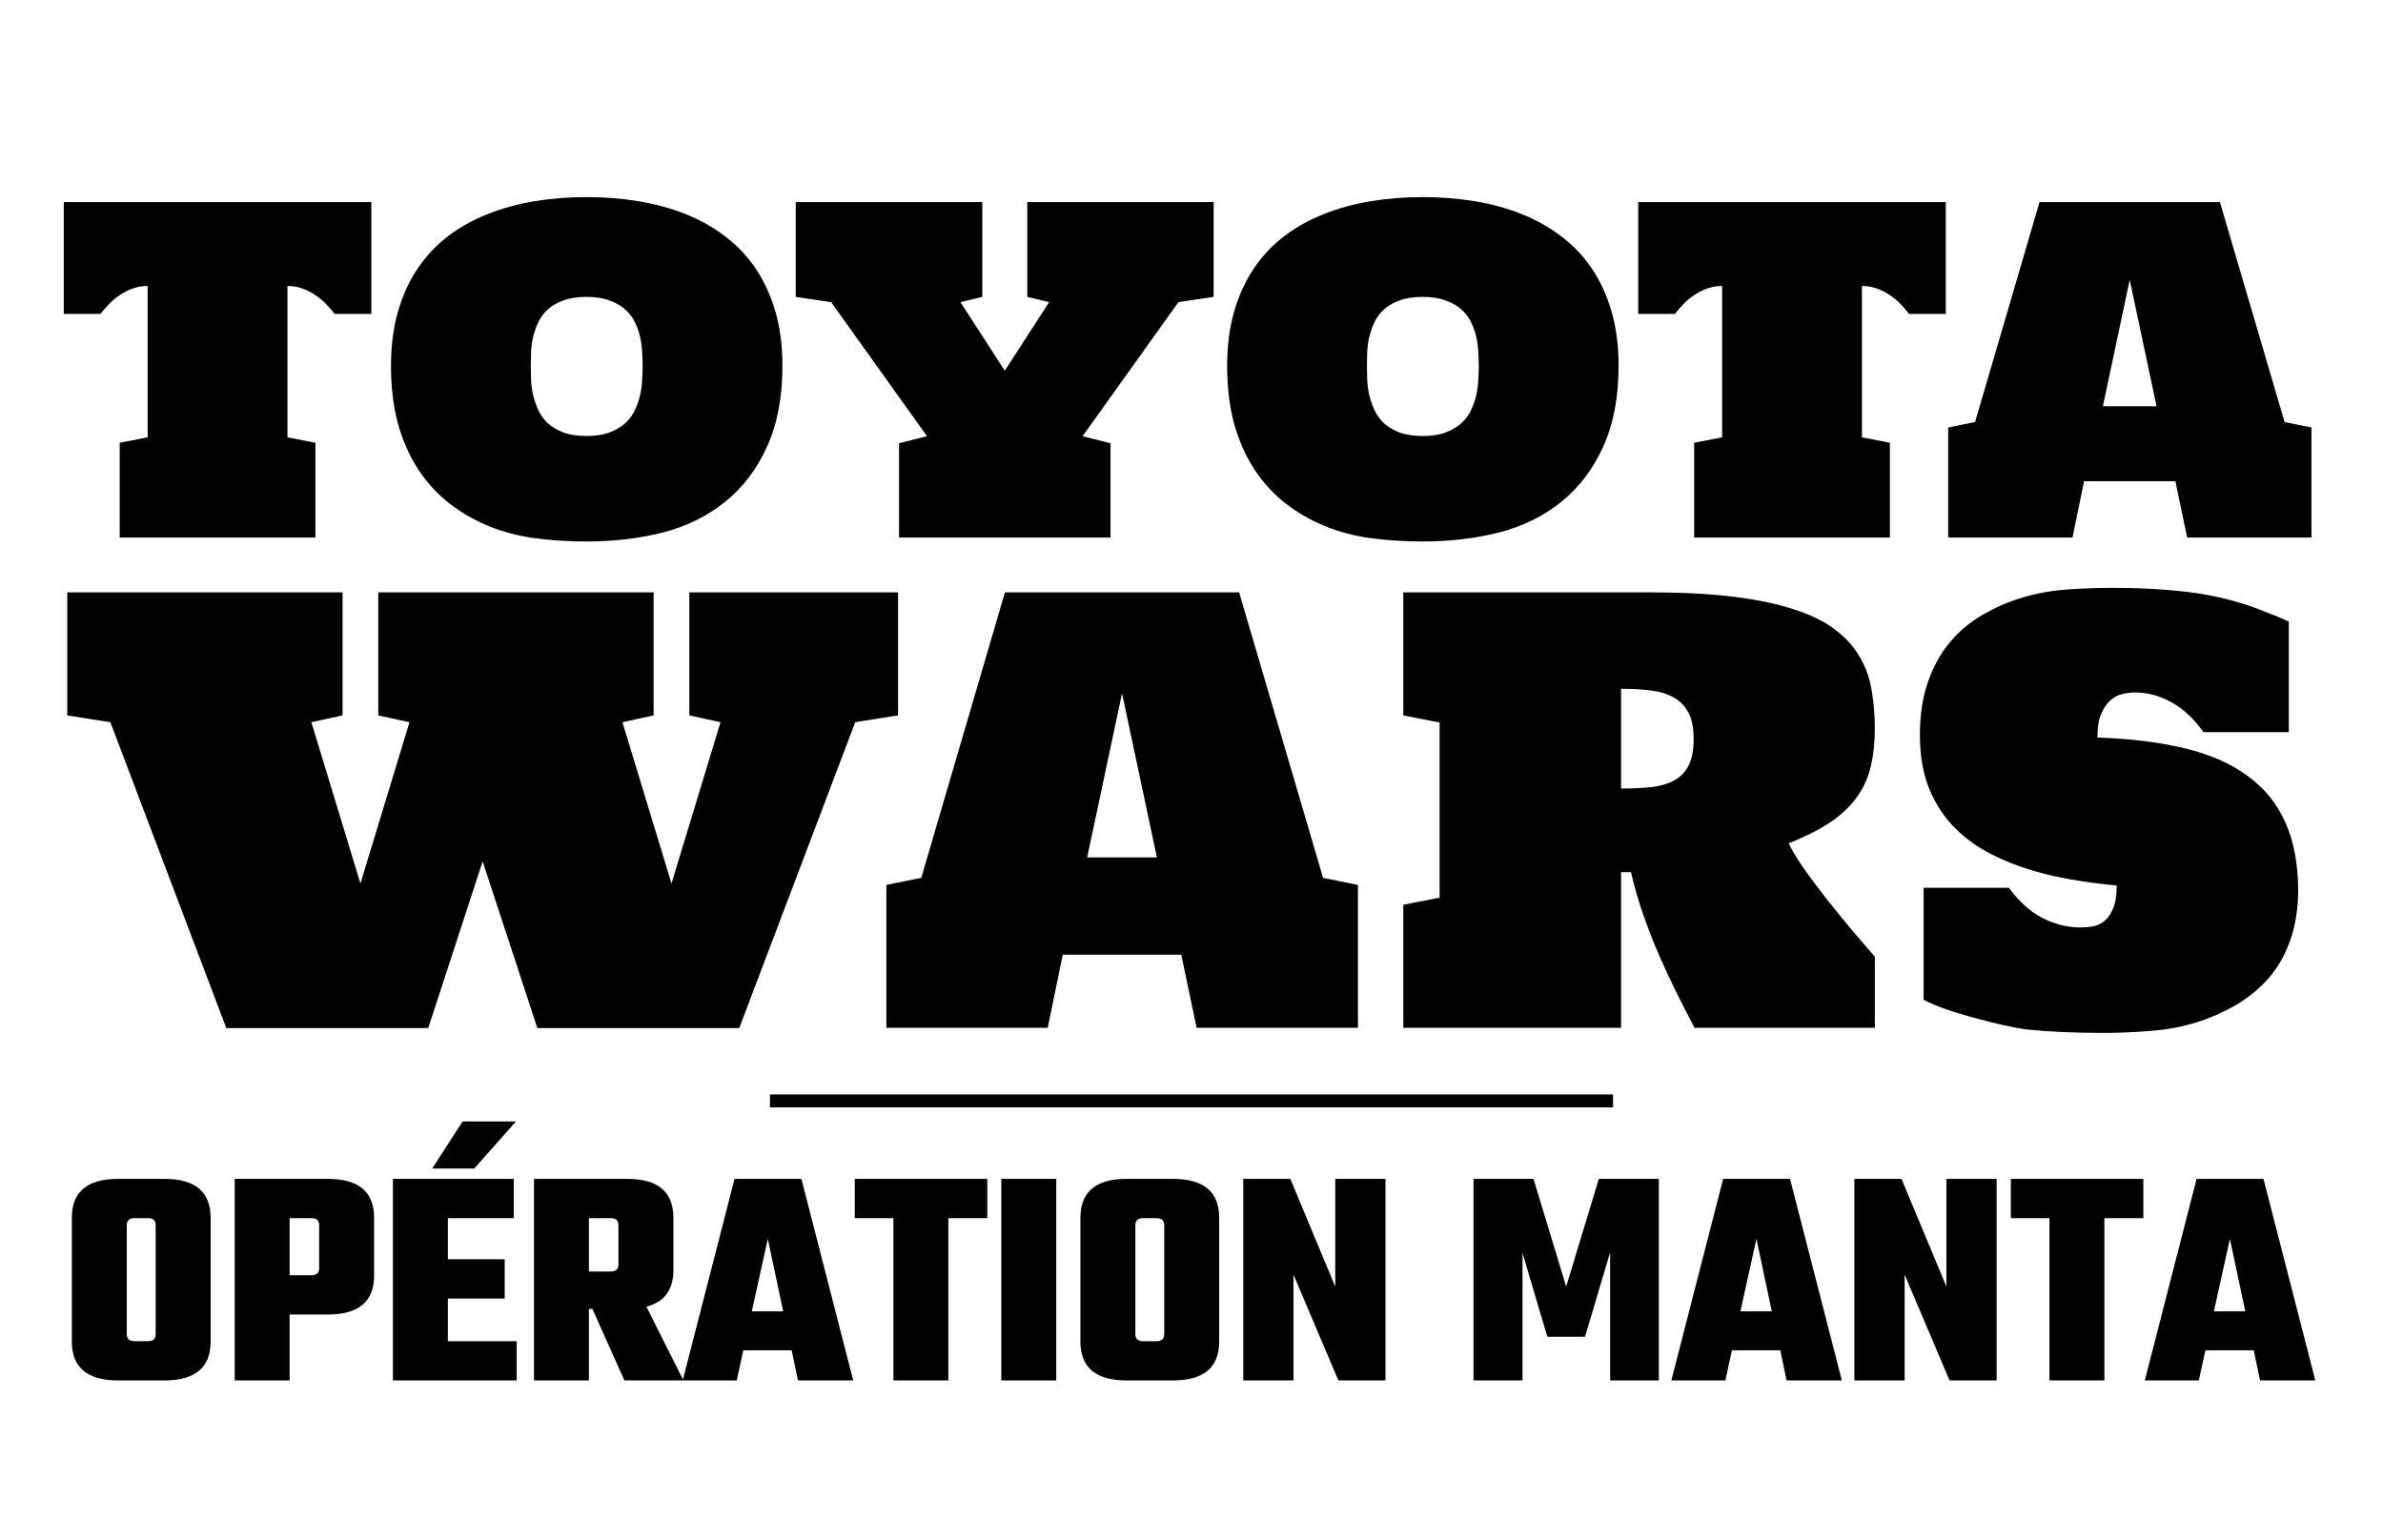
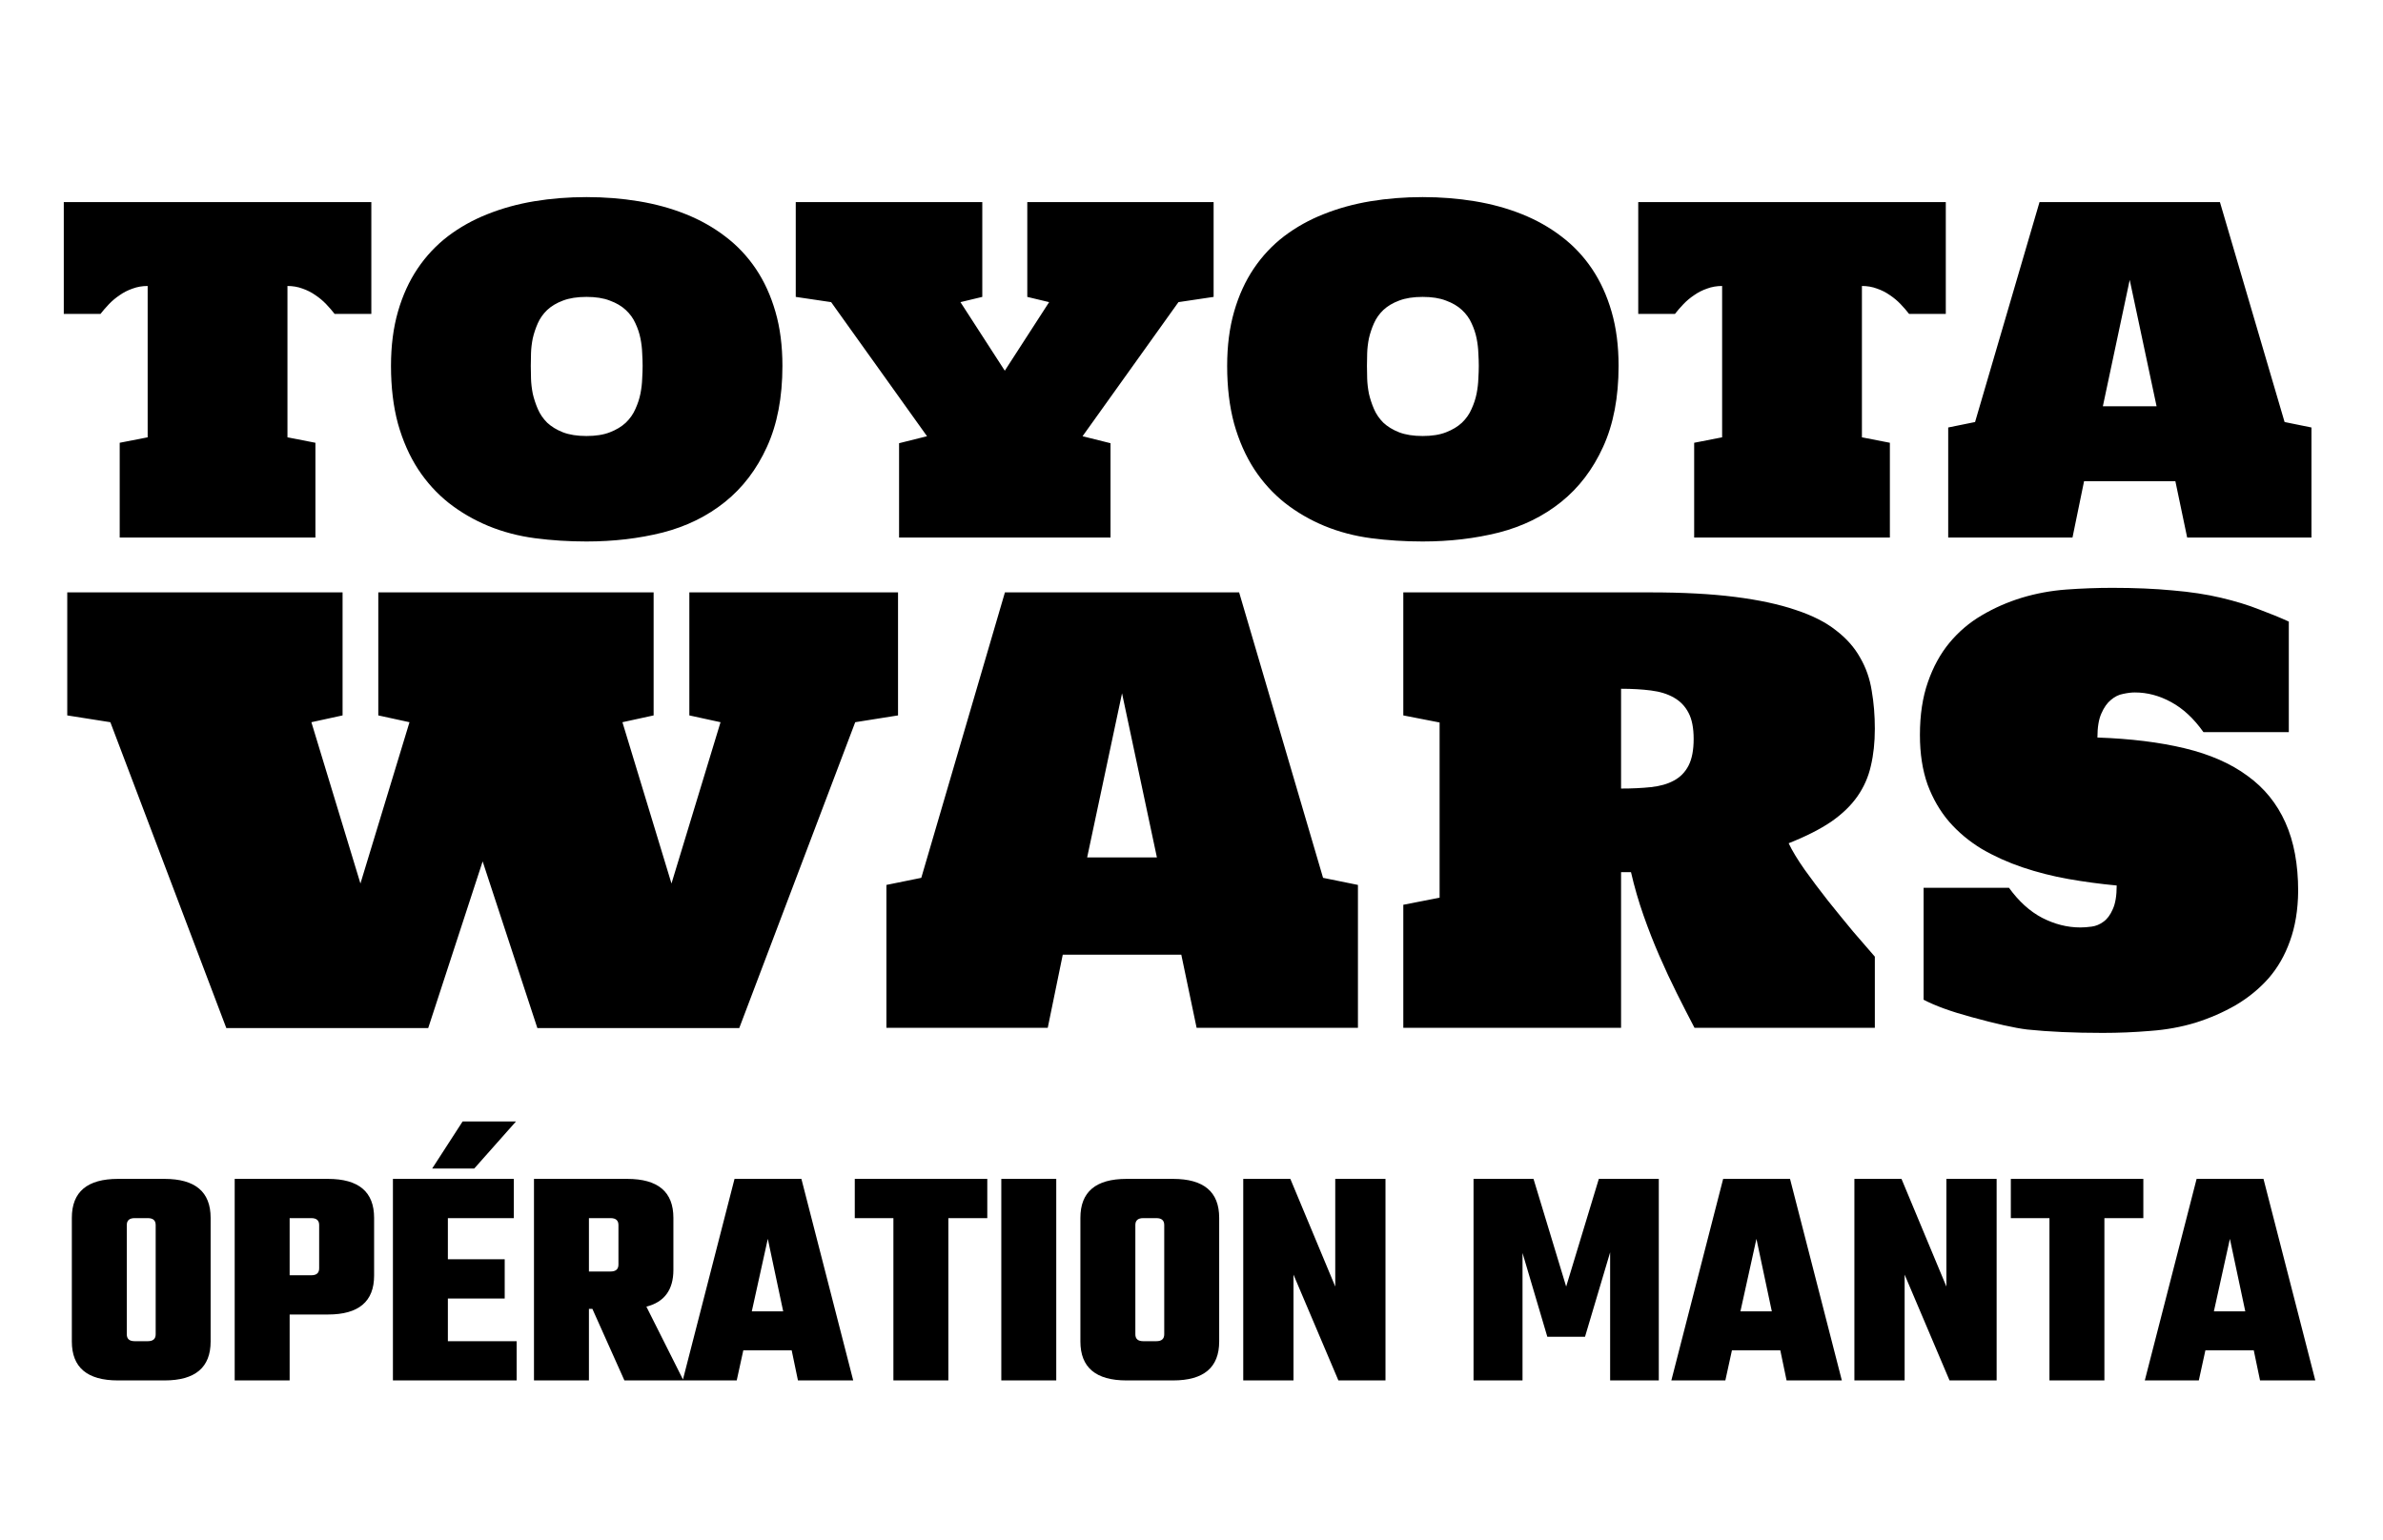
<svg xmlns="http://www.w3.org/2000/svg" width="554" height="358" viewBox="0 0 554 358" fill="none">
  <path d="M86.328 47V73H77.797C77.221 72.255 76.561 71.493 75.816 70.715C75.072 69.936 74.242 69.242 73.328 68.633C72.414 67.99 71.415 67.482 70.332 67.109C69.249 66.703 68.081 66.5 66.828 66.5V101.691L73.328 102.961V125H27.828V102.961L34.328 101.691V66.5C33.075 66.5 31.908 66.703 30.824 67.109C29.741 67.482 28.742 67.99 27.828 68.633C26.914 69.242 26.085 69.936 25.34 70.715C24.595 71.493 23.935 72.255 23.359 73H14.828V47H86.328ZM136.348 125.914C132.217 125.914 128.223 125.66 124.363 125.152C120.538 124.645 116.932 123.697 113.547 122.309C110.195 120.921 107.132 119.143 104.355 116.977C101.579 114.776 99.193 112.152 97.195 109.105C95.198 106.025 93.641 102.504 92.523 98.543C91.44 94.548 90.898 90.062 90.898 85.086C90.898 80.414 91.44 76.199 92.523 72.441C93.607 68.684 95.13 65.349 97.094 62.438C99.057 59.526 101.41 57.021 104.152 54.922C106.928 52.823 109.992 51.113 113.344 49.793C116.729 48.439 120.352 47.44 124.211 46.797C128.104 46.154 132.15 45.832 136.348 45.832C140.546 45.832 144.591 46.154 148.484 46.797C152.378 47.44 156.017 48.439 159.402 49.793C162.788 51.147 165.852 52.874 168.594 54.973C171.37 57.072 173.74 59.577 175.703 62.488C177.667 65.4 179.19 68.734 180.273 72.492C181.357 76.216 181.898 80.414 181.898 85.086C181.898 92.398 180.697 98.678 178.293 103.926C175.923 109.139 172.673 113.405 168.543 116.723C164.413 120.04 159.589 122.41 154.07 123.832C148.552 125.22 142.645 125.914 136.348 125.914ZM136.348 69.039C134.181 69.039 132.353 69.327 130.863 69.902C129.408 70.444 128.189 71.172 127.207 72.086C126.259 73 125.531 74.033 125.023 75.184C124.516 76.335 124.126 77.503 123.855 78.688C123.618 79.872 123.483 81.023 123.449 82.141C123.415 83.258 123.398 84.24 123.398 85.086C123.398 85.932 123.415 86.914 123.449 88.031C123.483 89.148 123.618 90.316 123.855 91.535C124.126 92.72 124.516 93.905 125.023 95.09C125.531 96.275 126.259 97.341 127.207 98.289C128.189 99.203 129.408 99.948 130.863 100.523C132.353 101.099 134.181 101.387 136.348 101.387C138.514 101.387 140.326 101.099 141.781 100.523C143.271 99.948 144.507 99.203 145.488 98.289C146.47 97.341 147.215 96.275 147.723 95.09C148.264 93.905 148.654 92.72 148.891 91.535C149.128 90.316 149.263 89.148 149.297 88.031C149.365 86.914 149.398 85.932 149.398 85.086C149.398 84.24 149.365 83.258 149.297 82.141C149.263 81.023 149.128 79.872 148.891 78.688C148.654 77.503 148.264 76.335 147.723 75.184C147.215 74.033 146.47 73 145.488 72.086C144.507 71.172 143.271 70.444 141.781 69.902C140.326 69.327 138.514 69.039 136.348 69.039ZM209.016 125V103.062L215.516 101.438L193.223 70.258L184.996 69.039V47H228.363V69.039L223.285 70.258L233.594 86.203L243.902 70.258L238.824 69.039V47H282.141V69.039L273.965 70.258L251.672 101.438L258.172 103.062V125H209.016ZM330.738 125.914C326.608 125.914 322.613 125.66 318.754 125.152C314.928 124.645 311.323 123.697 307.938 122.309C304.586 120.921 301.522 119.143 298.746 116.977C295.97 114.776 293.583 112.152 291.586 109.105C289.589 106.025 288.031 102.504 286.914 98.543C285.831 94.548 285.289 90.062 285.289 85.086C285.289 80.414 285.831 76.199 286.914 72.441C287.997 68.684 289.521 65.349 291.484 62.438C293.448 59.526 295.801 57.021 298.543 54.922C301.319 52.823 304.383 51.113 307.734 49.793C311.12 48.439 314.742 47.44 318.602 46.797C322.495 46.154 326.54 45.832 330.738 45.832C334.936 45.832 338.982 46.154 342.875 46.797C346.768 47.44 350.408 48.439 353.793 49.793C357.178 51.147 360.242 52.874 362.984 54.973C365.76 57.072 368.13 59.577 370.094 62.488C372.057 65.4 373.581 68.734 374.664 72.492C375.747 76.216 376.289 80.414 376.289 85.086C376.289 92.398 375.087 98.678 372.684 103.926C370.314 109.139 367.064 113.405 362.934 116.723C358.803 120.04 353.979 122.41 348.461 123.832C342.943 125.22 337.035 125.914 330.738 125.914ZM330.738 69.039C328.572 69.039 326.743 69.327 325.254 69.902C323.798 70.444 322.579 71.172 321.598 72.086C320.65 73 319.922 74.033 319.414 75.184C318.906 76.335 318.517 77.503 318.246 78.688C318.009 79.872 317.874 81.023 317.84 82.141C317.806 83.258 317.789 84.24 317.789 85.086C317.789 85.932 317.806 86.914 317.84 88.031C317.874 89.148 318.009 90.316 318.246 91.535C318.517 92.72 318.906 93.905 319.414 95.09C319.922 96.275 320.65 97.341 321.598 98.289C322.579 99.203 323.798 99.948 325.254 100.523C326.743 101.099 328.572 101.387 330.738 101.387C332.905 101.387 334.716 101.099 336.172 100.523C337.661 99.948 338.897 99.203 339.879 98.289C340.861 97.341 341.605 96.275 342.113 95.09C342.655 93.905 343.044 92.72 343.281 91.535C343.518 90.316 343.654 89.148 343.688 88.031C343.755 86.914 343.789 85.932 343.789 85.086C343.789 84.24 343.755 83.258 343.688 82.141C343.654 81.023 343.518 79.872 343.281 78.688C343.044 77.503 342.655 76.335 342.113 75.184C341.605 74.033 340.861 73 339.879 72.086C338.897 71.172 337.661 70.444 336.172 69.902C334.716 69.327 332.905 69.039 330.738 69.039ZM452.359 47V73H443.828C443.253 72.255 442.592 71.493 441.848 70.715C441.103 69.936 440.273 69.242 439.359 68.633C438.445 67.99 437.447 67.482 436.363 67.109C435.28 66.703 434.112 66.5 432.859 66.5V101.691L439.359 102.961V125H393.859V102.961L400.359 101.691V66.5C399.107 66.5 397.939 66.703 396.855 67.109C395.772 67.482 394.773 67.99 393.859 68.633C392.945 69.242 392.116 69.936 391.371 70.715C390.626 71.493 389.966 72.255 389.391 73H380.859V47H452.359ZM508.473 125L505.73 111.898H484.504L481.812 125H452.918V99.406L459.164 98.137L474.145 47H516.09L531.121 98.137L537.367 99.406V125H508.473ZM488.871 94.481H501.363L495.117 65.078L488.871 94.481Z" fill="black" />
  <path d="M52.615 239.066L25.655 167.94L15.635 166.358V137.75H79.642V166.358L72.391 167.94L83.794 205.448L95.198 167.94L87.947 166.358V137.75H151.954V166.358L144.703 167.94L156.106 205.448L167.51 167.94L160.259 166.358V137.75H208.775V166.358L198.821 167.94L171.861 239.066H124.927L112.205 200.306L99.549 239.066H52.615ZM278.187 239L274.627 221.993H247.073L243.58 239H206.072V205.777L214.18 204.129L233.626 137.75H288.074L307.586 204.129L315.694 205.777V239H278.187ZM252.742 199.383H268.958L260.85 161.217L252.742 199.383ZM435.862 239H393.938C392.62 236.495 391.258 233.836 389.852 231.024C388.445 228.211 387.083 225.289 385.765 222.257C384.446 219.225 383.216 216.083 382.073 212.831C380.931 209.579 379.964 206.239 379.173 202.811H376.866V239H326.241V210.392L334.678 208.744V168.006L326.241 166.358V137.75H383.655C391.258 137.75 397.828 138.102 403.365 138.805C408.902 139.508 413.604 140.519 417.471 141.837C421.338 143.111 424.458 144.693 426.832 146.583C429.249 148.429 431.116 150.538 432.435 152.911C433.797 155.24 434.698 157.811 435.137 160.624C435.621 163.392 435.862 166.336 435.862 169.457C435.862 172.621 435.555 175.499 434.939 178.092C434.368 180.641 433.335 182.992 431.841 185.145C430.347 187.298 428.304 189.276 425.711 191.078C423.118 192.835 419.822 194.505 415.823 196.087C416.658 197.845 417.911 199.911 419.581 202.284C421.25 204.613 423.052 207.008 424.986 209.469C426.919 211.886 428.853 214.259 430.787 216.588C432.764 218.873 434.456 220.829 435.862 222.455V239ZM376.866 183.365C379.415 183.365 381.722 183.255 383.787 183.036C385.896 182.816 387.676 182.311 389.126 181.52C390.621 180.729 391.763 179.564 392.554 178.026C393.345 176.488 393.741 174.422 393.741 171.83C393.741 169.281 393.345 167.259 392.554 165.765C391.763 164.227 390.621 163.041 389.126 162.206C387.676 161.371 385.896 160.821 383.787 160.558C381.722 160.294 379.415 160.162 376.866 160.162V183.365ZM534.278 207.228C534.234 211.578 533.597 215.445 532.366 218.829C531.18 222.169 529.51 225.069 527.356 227.53C525.203 229.947 522.676 232.013 519.776 233.727C516.875 235.396 513.755 236.759 510.416 237.813C507.076 238.824 503.56 239.461 499.869 239.725C496.221 240.033 492.552 240.187 488.86 240.187C482.181 240.187 476.314 239.923 471.26 239.396C468.36 239.044 464.031 238.077 458.274 236.495C453.572 235.221 449.881 233.88 447.2 232.474V206.437H467.042C469.327 209.601 471.897 211.93 474.754 213.424C477.654 214.918 480.621 215.665 483.653 215.665C484.444 215.665 485.323 215.599 486.29 215.467C487.256 215.335 488.157 214.962 488.992 214.347C489.871 213.731 490.596 212.765 491.167 211.446C491.783 210.128 492.09 208.282 492.09 205.909C488.311 205.558 484.554 205.052 480.818 204.393C477.127 203.734 473.589 202.833 470.206 201.69C466.822 200.548 463.658 199.12 460.713 197.406C457.813 195.648 455.286 193.539 453.133 191.078C451.023 188.617 449.354 185.738 448.123 182.442C446.937 179.103 446.343 175.257 446.343 170.907C446.343 166.249 446.958 162.162 448.189 158.646C449.419 155.086 451.089 152.032 453.199 149.483C455.352 146.891 457.857 144.759 460.713 143.089C463.614 141.375 466.712 140.013 470.008 139.002C473.348 137.992 476.797 137.354 480.357 137.091C483.96 136.827 487.542 136.695 491.102 136.695C496.287 136.695 500.945 136.893 505.076 137.289C509.251 137.64 513.008 138.211 516.348 139.002C519.688 139.793 522.632 140.694 525.181 141.705C527.774 142.672 530.081 143.617 532.103 144.54V170.248H512.261C510.02 167.083 507.515 164.754 504.747 163.26C502.022 161.766 499.209 161.019 496.309 161.019C495.518 161.019 494.617 161.129 493.606 161.349C492.596 161.524 491.651 161.986 490.772 162.733C489.893 163.436 489.146 164.491 488.531 165.897C487.916 167.259 487.608 169.127 487.608 171.5C495.298 171.764 502.066 172.599 507.911 174.005C513.755 175.411 518.611 177.542 522.479 180.399C526.39 183.211 529.334 186.837 531.312 191.275C533.289 195.67 534.278 200.987 534.278 207.228Z" fill="black" />
  <path d="M36.192 310.269V284.865C36.192 283.794 35.584 283.259 34.367 283.259H31.301C30.084 283.259 29.476 283.794 29.476 284.865V310.269C29.476 311.34 30.084 311.875 31.301 311.875H34.367C35.584 311.875 36.192 311.34 36.192 310.269ZM27.432 274.134H38.236C45.39 274.134 48.967 277.151 48.967 283.186V311.948C48.967 317.983 45.39 321 38.236 321H27.432C20.278 321 16.701 317.983 16.701 311.948V283.186C16.701 277.151 20.278 274.134 27.432 274.134ZM74.198 294.939V284.865C74.198 283.794 73.589 283.259 72.373 283.259H67.336V296.545H72.373C73.589 296.545 74.198 296.01 74.198 294.939ZM54.561 274.134H76.242C83.396 274.134 86.973 277.151 86.973 283.186V296.618C86.973 302.653 83.396 305.67 76.242 305.67H67.336V321H54.561V274.134ZM119.962 260.775L110.253 271.725H100.471L107.552 260.775H119.962ZM104.121 311.875H120.108V321H91.346V274.134H119.451V283.259H104.121V292.822H117.334V301.947H104.121V311.875ZM141.951 283.259H136.914V295.669H141.951C143.167 295.669 143.776 295.134 143.776 294.063V284.865C143.776 283.794 143.167 283.259 141.951 283.259ZM136.914 304.356V321H124.139V274.134H145.82C152.974 274.134 156.551 277.151 156.551 283.186V295.304C156.551 299.927 154.458 302.774 150.273 303.845L158.887 321H145.163L137.717 304.356H136.914ZM174.777 304.94H182.077L178.5 288.077L174.777 304.94ZM185.508 321L184.048 313.992H172.806L171.273 321H158.717L170.762 274.134H186.311L198.356 321H185.508ZM229.525 274.134V283.259H220.473V321H207.698V283.259H198.719V274.134H229.525ZM232.783 274.134H245.558V321H232.783V274.134ZM270.662 310.269V284.865C270.662 283.794 270.053 283.259 268.837 283.259H265.771C264.554 283.259 263.946 283.794 263.946 284.865V310.269C263.946 311.34 264.554 311.875 265.771 311.875H268.837C270.053 311.875 270.662 311.34 270.662 310.269ZM261.902 274.134H272.706C279.86 274.134 283.437 277.151 283.437 283.186V311.948C283.437 317.983 279.86 321 272.706 321H261.902C254.748 321 251.171 317.983 251.171 311.948V283.186C251.171 277.151 254.748 274.134 261.902 274.134ZM310.419 274.134H322.099V321H311.149L300.71 296.399V321H289.03V274.134H299.98L310.419 299.173V274.134ZM353.956 321H342.568V274.134H356.511L364.103 299.173L371.695 274.134H385.638V321H374.323V291.216L368.483 310.853H359.723L353.956 291.362V321ZM404.613 304.94H411.913L408.336 288.077L404.613 304.94ZM415.344 321L413.884 313.992H402.642L401.109 321H388.553L400.598 274.134H416.147L428.192 321H415.344ZM452.498 274.134H464.178V321H453.228L442.789 296.399V321H431.109V274.134H442.059L452.498 299.173V274.134ZM498.284 274.134V283.259H489.232V321H476.457V283.259H467.478V274.134H498.284ZM514.683 304.94H521.983L518.406 288.077L514.683 304.94ZM525.414 321L523.954 313.992H512.712L511.179 321H498.623L510.668 274.134H526.217L538.262 321H525.414Z" fill="black" />
-   <path d="M179 256H375" stroke="black" stroke-width="3" />
</svg>
